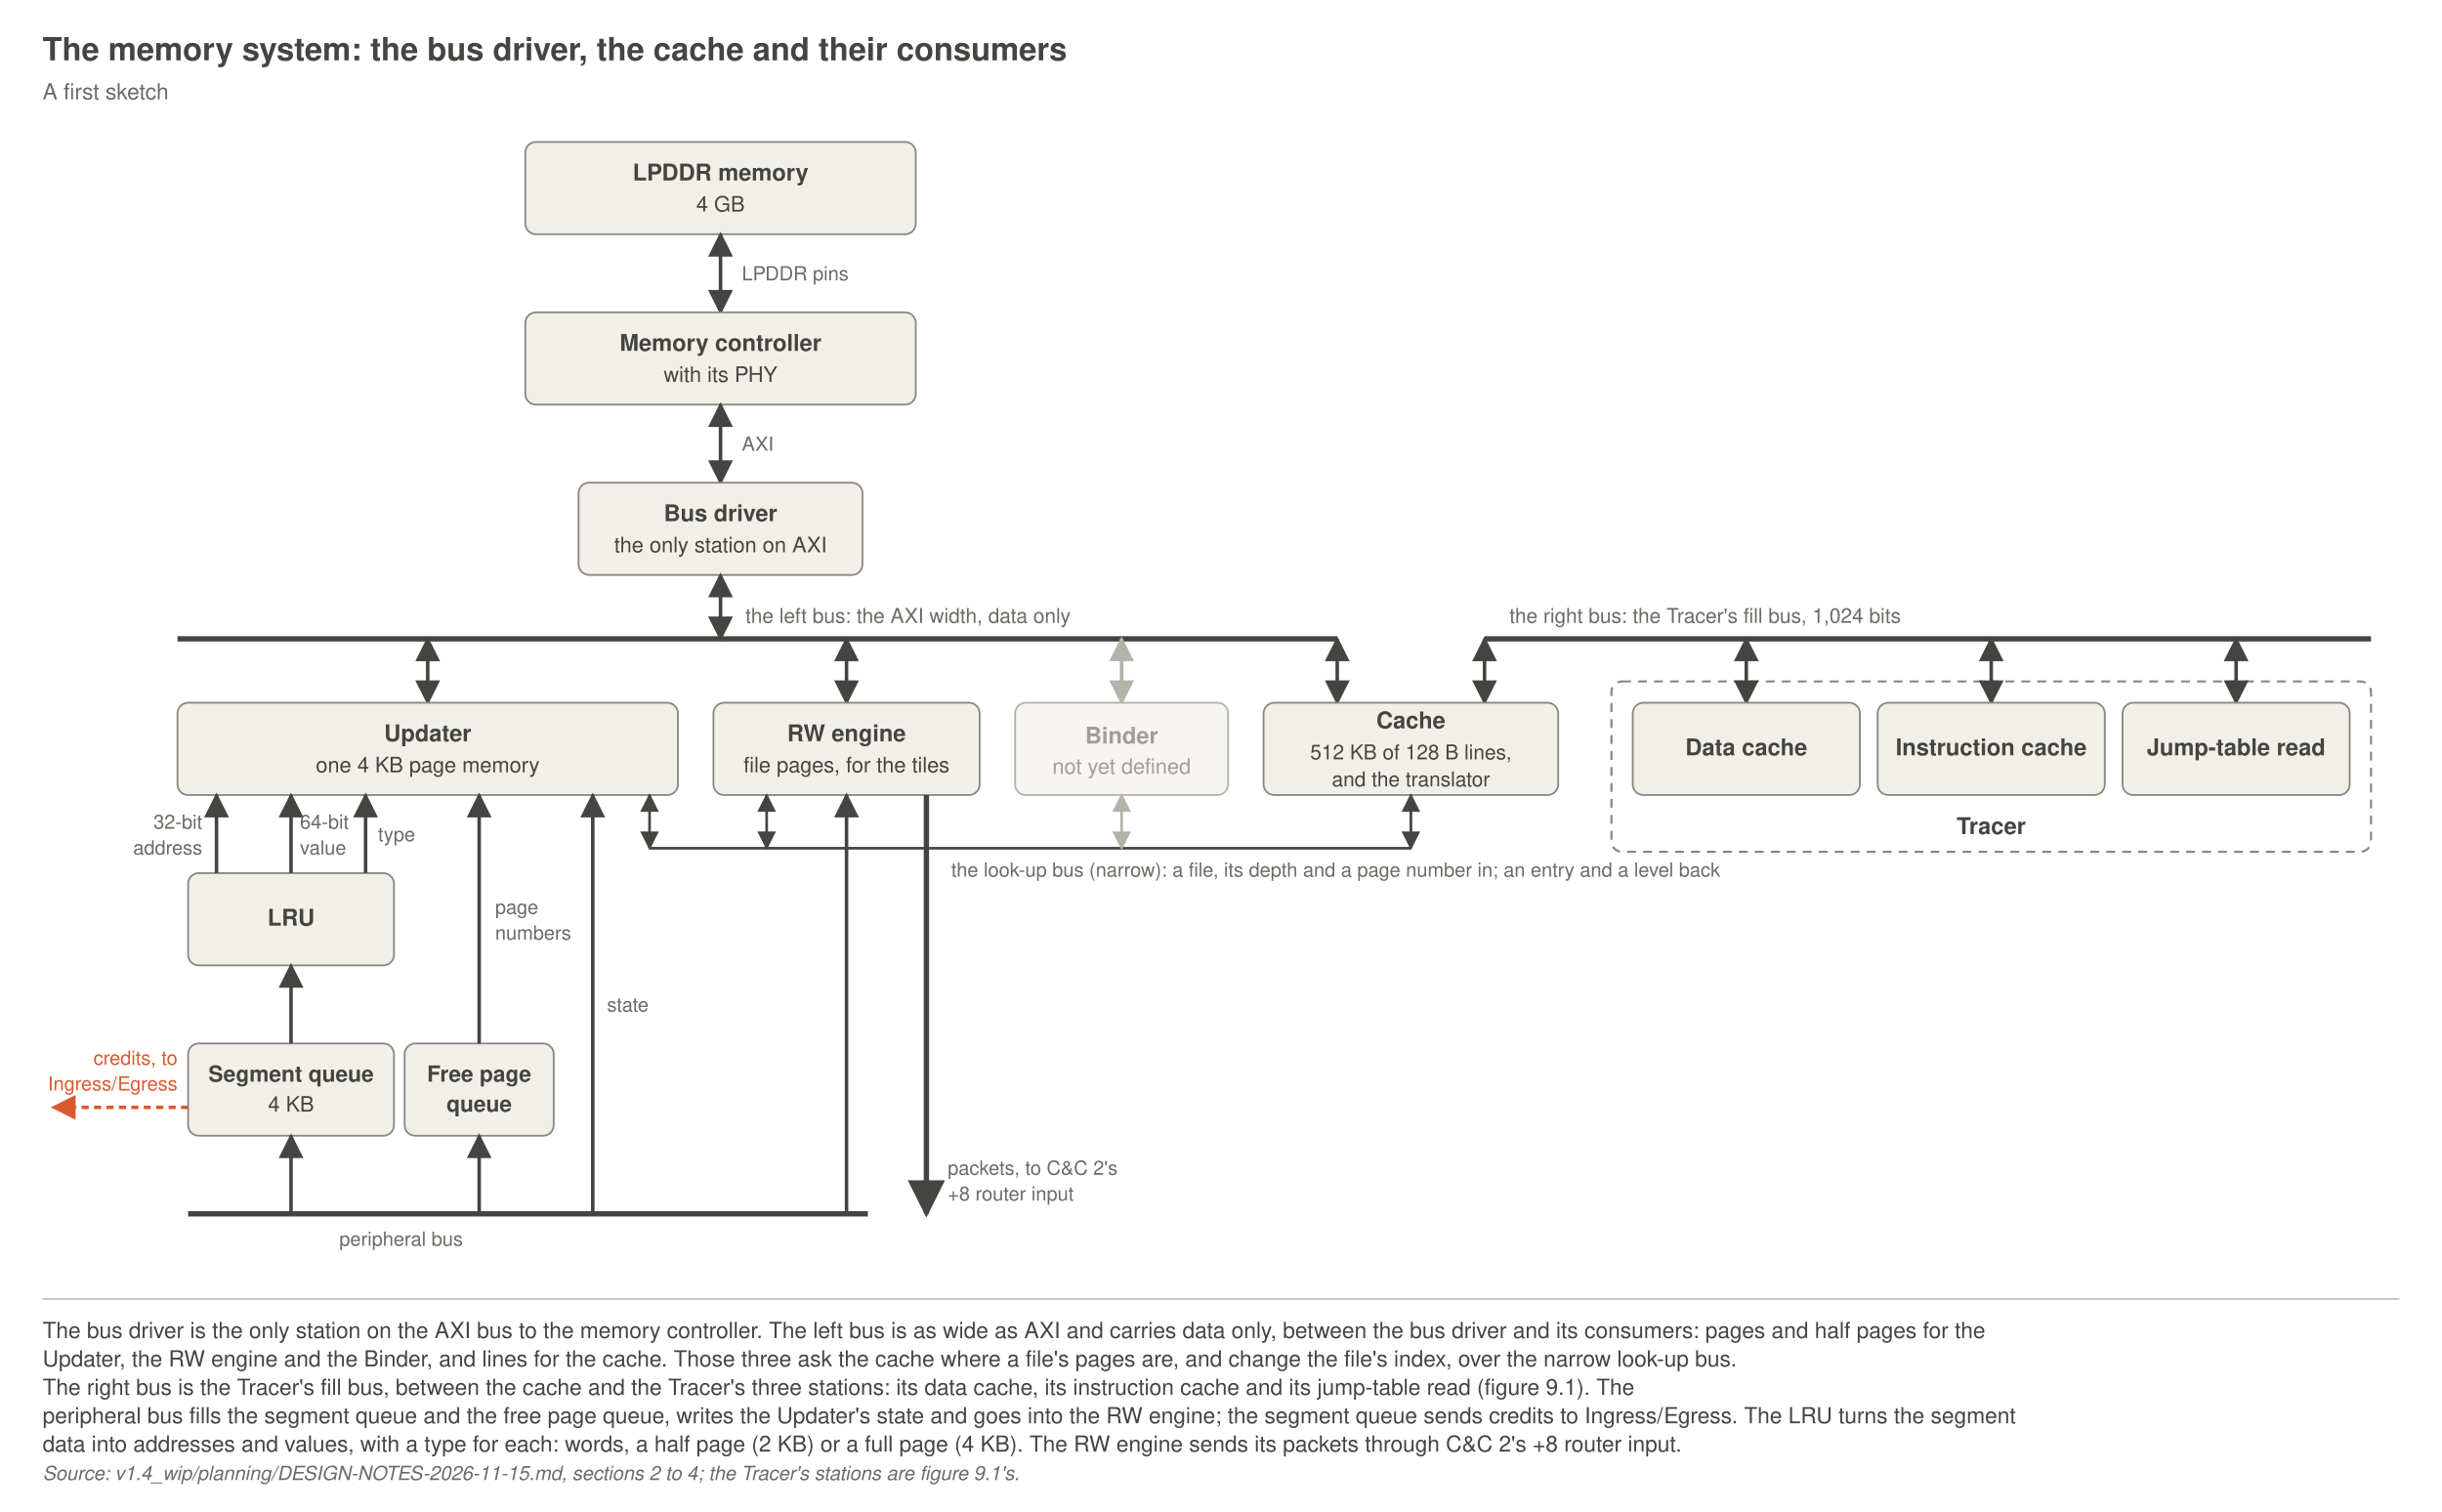
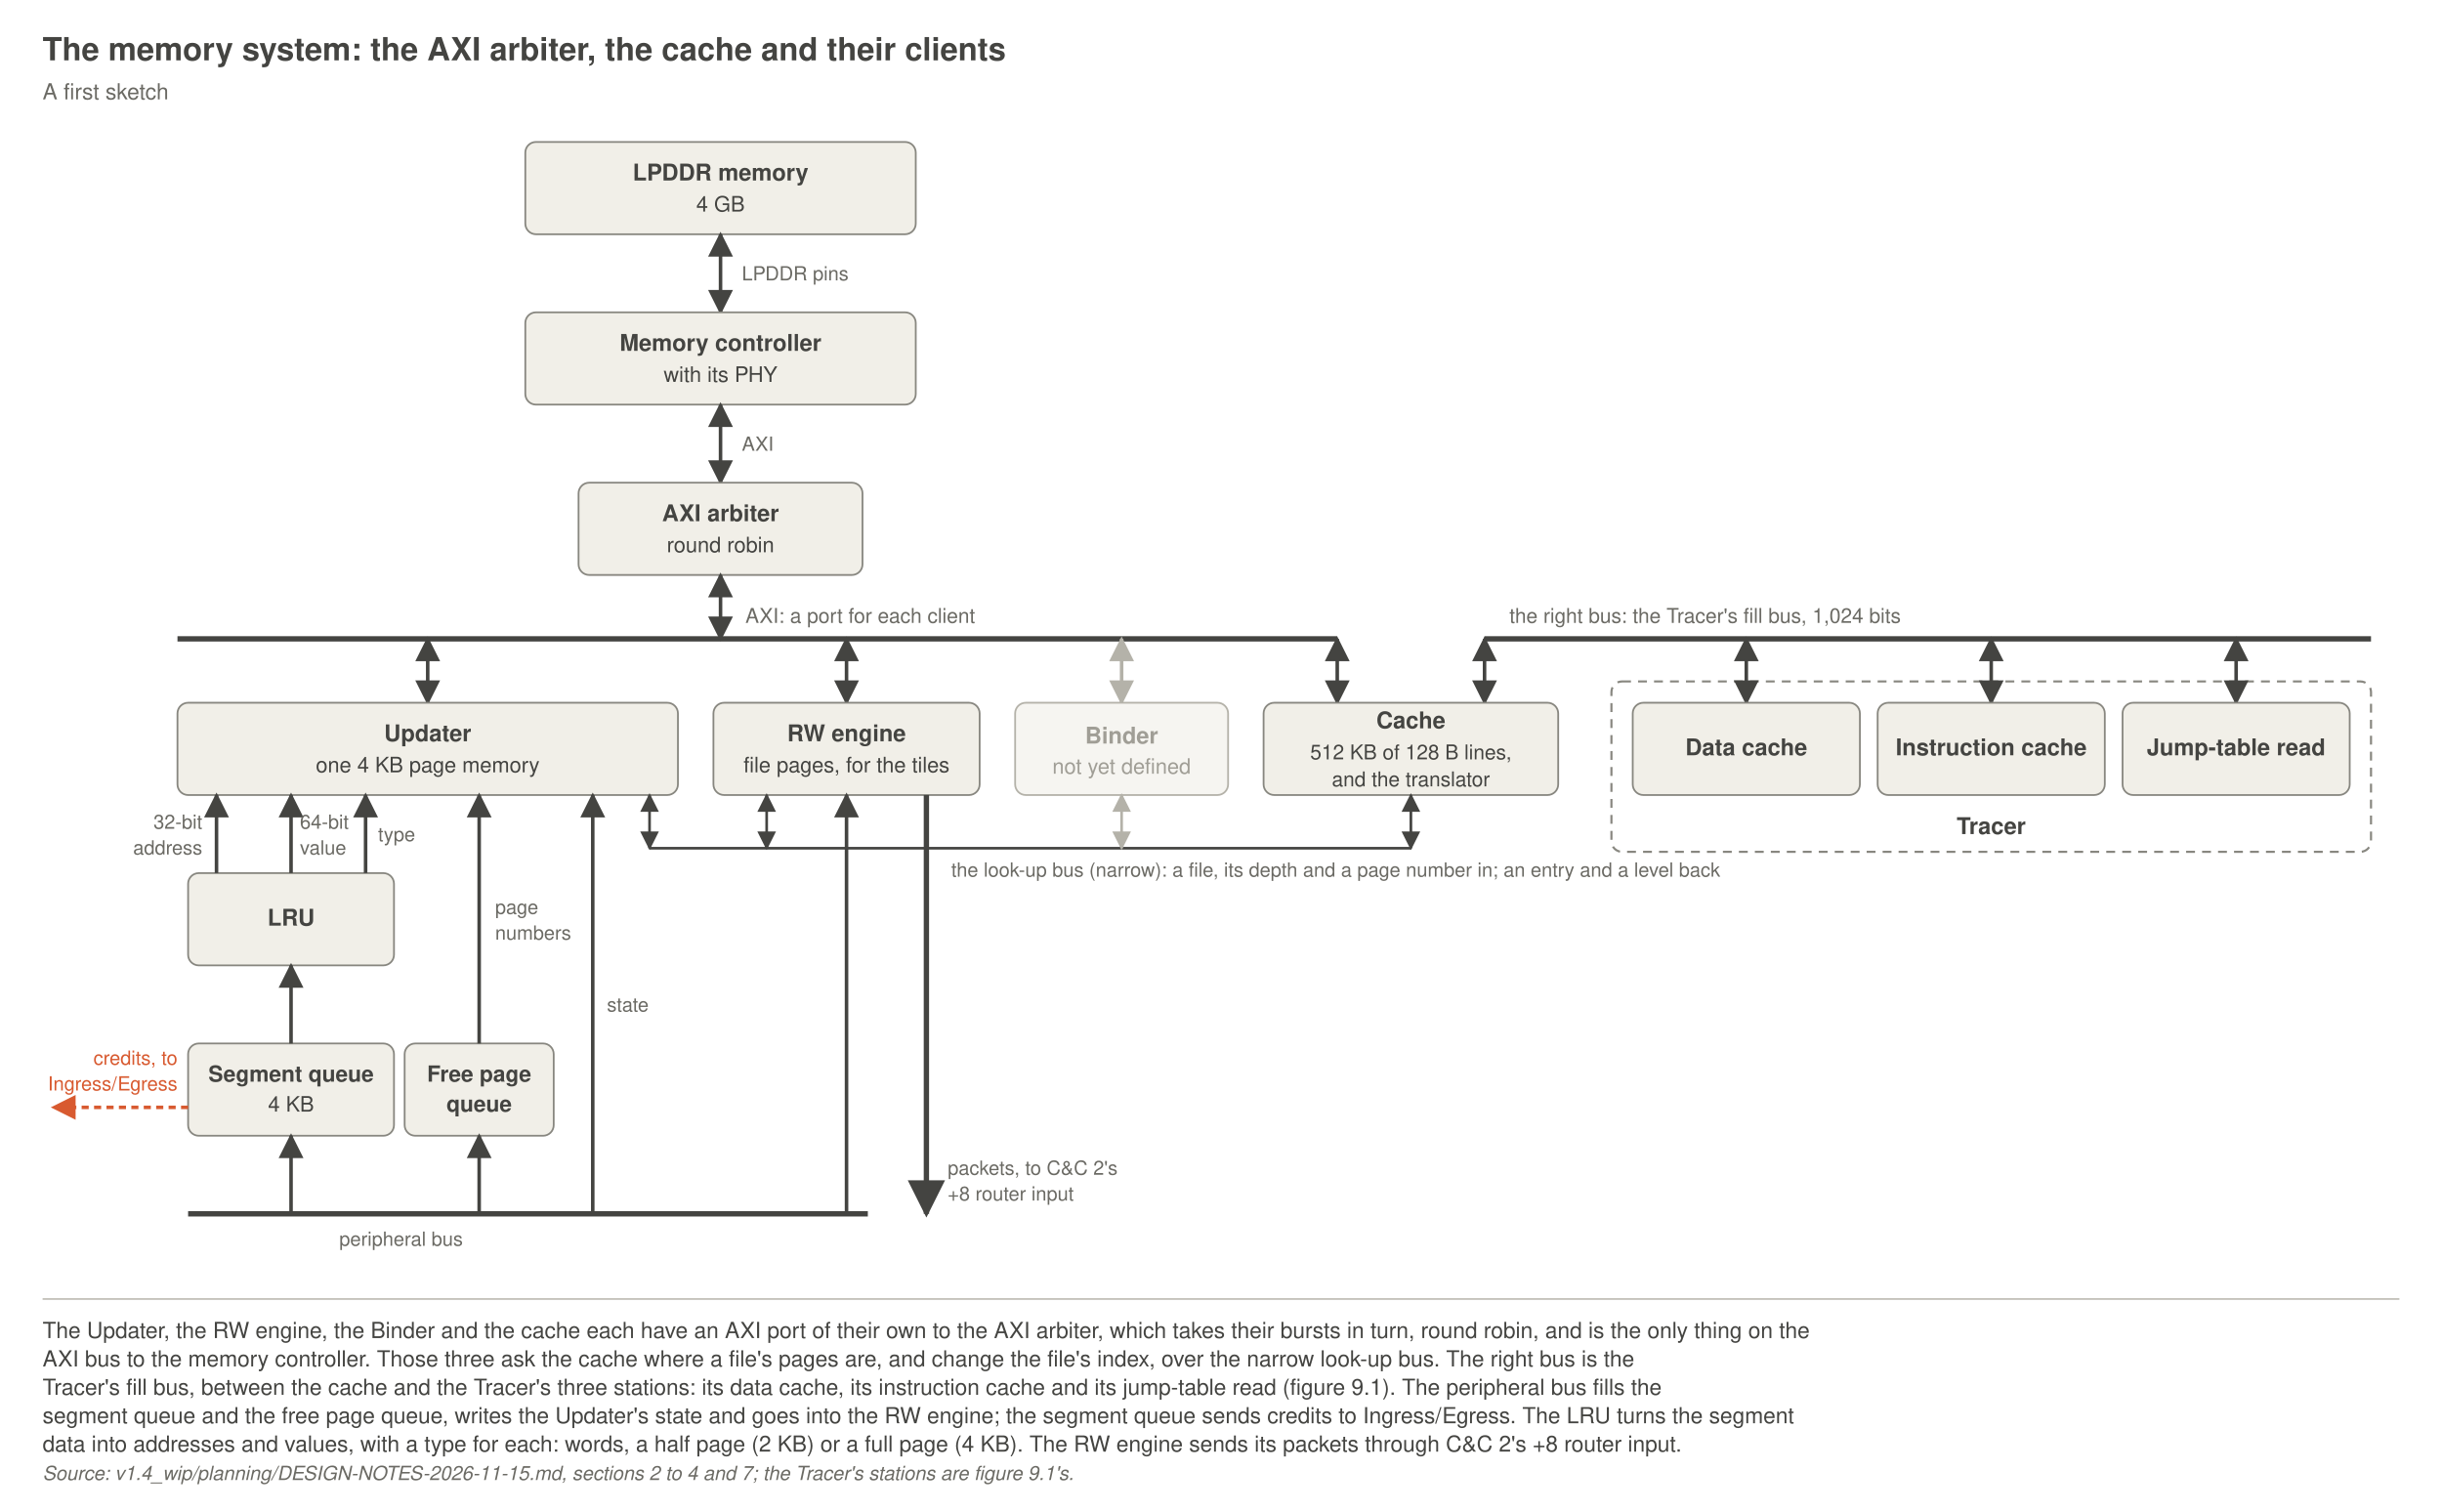
<svg xmlns="http://www.w3.org/2000/svg" width="1376" height="852" viewBox="0 0 1376 852" font-family="Helvetica, Arial, 'Liberation Sans', sans-serif">
  <defs>
    <marker id="m444441" viewBox="0 0 10 10" refX="9" refY="5" markerWidth="7" markerHeight="7" orient="auto-start-reverse">
      <path d="M0,0 L10,5 L0,10 z" fill="#444441" />
    </marker>
    <marker id="mB4B2A9" viewBox="0 0 10 10" refX="9" refY="5" markerWidth="7" markerHeight="7" orient="auto-start-reverse">
      <path d="M0,0 L10,5 L0,10 z" fill="#B4B2A9" />
    </marker>
    <marker id="mD85A30" viewBox="0 0 10 10" refX="9" refY="5" markerWidth="7" markerHeight="7" orient="auto-start-reverse">
      <path d="M0,0 L10,5 L0,10 z" fill="#D85A30" />
    </marker>
  </defs>
  <rect width="1376" height="852" fill="white" />
-   <text x="24.0" y="34.0" font-size="18" text-anchor="start" font-weight="bold" fill="#444441">The memory system: the bus driver, the cache and their consumers</text>
+   <text x="24.0" y="34.0" font-size="18" text-anchor="start" font-weight="bold" fill="#444441">The memory system: the AXI arbiter, the cache and their clients</text>
  <text x="24.0" y="56.0" font-size="12.5" text-anchor="start" font-weight="normal" fill="#6b6a64">A first sketch</text>
  <rect x="296.0" y="80.0" width="220.0" height="52.0" rx="6" fill="#F1EFE8" stroke="#888780" stroke-width="1" />
  <text x="406.0" y="101.7" font-size="13" text-anchor="middle" font-weight="bold" fill="#444441">LPDDR memory</text>
  <text x="406.0" y="119.2" font-size="12" text-anchor="middle" font-weight="normal" fill="#444441">4 GB</text>
  <polyline points="406.0,132.0 406.0,176.0" fill="none" stroke="#444441" stroke-width="2" stroke-linejoin="round" marker-end="url(#m444441)" marker-start="url(#m444441)" />
  <text x="418.0" y="158.0" font-size="11" text-anchor="start" font-weight="normal" fill="#6b6a64">LPDDR pins</text>
  <rect x="296.0" y="176.0" width="220.0" height="52.0" rx="6" fill="#F1EFE8" stroke="#888780" stroke-width="1" />
  <text x="406.0" y="197.7" font-size="13" text-anchor="middle" font-weight="bold" fill="#444441">Memory controller</text>
  <text x="406.0" y="215.2" font-size="12" text-anchor="middle" font-weight="normal" fill="#444441">with its PHY</text>
  <polyline points="406.0,228.0 406.0,272.0" fill="none" stroke="#444441" stroke-width="2" stroke-linejoin="round" marker-end="url(#m444441)" marker-start="url(#m444441)" />
  <text x="418.0" y="254.0" font-size="11" text-anchor="start" font-weight="normal" fill="#6b6a64">AXI</text>
  <rect x="326.0" y="272.0" width="160.0" height="52.0" rx="6" fill="#F1EFE8" stroke="#888780" stroke-width="1" />
-   <text x="406.0" y="293.7" font-size="13" text-anchor="middle" font-weight="bold" fill="#444441">Bus driver</text>
-   <text x="406.0" y="311.2" font-size="12" text-anchor="middle" font-weight="normal" fill="#444441">the only station on AXI</text>
+   <text x="406.0" y="293.7" font-size="13" text-anchor="middle" font-weight="bold" fill="#444441">AXI arbiter</text>
+   <text x="406.0" y="311.2" font-size="12" text-anchor="middle" font-weight="normal" fill="#444441">round robin</text>
  <polyline points="406.0,324.0 406.0,360.0" fill="none" stroke="#444441" stroke-width="2" stroke-linejoin="round" marker-end="url(#m444441)" marker-start="url(#m444441)" />
  <polyline points="100.0,360.0 753.5,360.0" fill="none" stroke="#444441" stroke-width="3" stroke-linejoin="round" />
  <polyline points="836.5,360.0 1336.0,360.0" fill="none" stroke="#444441" stroke-width="3" stroke-linejoin="round" />
-   <text x="420.0" y="351.0" font-size="11.5" text-anchor="start" font-weight="normal" fill="#6b6a64">the left bus: the AXI width, data only</text>
+   <text x="420.0" y="351.0" font-size="11.5" text-anchor="start" font-weight="normal" fill="#6b6a64">AXI: a port for each client</text>
  <text x="850.5" y="351.0" font-size="11.5" text-anchor="start" font-weight="normal" fill="#6b6a64">the right bus: the Tracer's fill bus, 1,024 bits</text>
  <polyline points="241.0,360.0 241.0,396.0" fill="none" stroke="#444441" stroke-width="2" stroke-linejoin="round" marker-end="url(#m444441)" marker-start="url(#m444441)" />
  <rect x="100.0" y="396.0" width="282.0" height="52.0" rx="6" fill="#F1EFE8" stroke="#888780" stroke-width="1" />
  <text x="241.0" y="417.7" font-size="13" text-anchor="middle" font-weight="bold" fill="#444441">Updater</text>
  <text x="241.0" y="435.2" font-size="12" text-anchor="middle" font-weight="normal" fill="#444441">one 4 KB page memory</text>
  <polyline points="477.0,360.0 477.0,396.0" fill="none" stroke="#444441" stroke-width="2" stroke-linejoin="round" marker-end="url(#m444441)" marker-start="url(#m444441)" />
  <rect x="402.0" y="396.0" width="150.0" height="52.0" rx="6" fill="#F1EFE8" stroke="#888780" stroke-width="1" />
  <text x="477.0" y="417.7" font-size="13" text-anchor="middle" font-weight="bold" fill="#444441">RW engine</text>
  <text x="477.0" y="435.2" font-size="12" text-anchor="middle" font-weight="normal" fill="#444441">file pages, for the tiles</text>
  <polyline points="632.0,360.0 632.0,396.0" fill="none" stroke="#B4B2A9" stroke-width="2" stroke-linejoin="round" marker-end="url(#mB4B2A9)" marker-start="url(#mB4B2A9)" />
  <rect x="572.0" y="396.0" width="120.0" height="52.0" rx="6" fill="#F6F5F1" stroke="#B4B2A9" stroke-width="1" />
  <text x="632.0" y="419.0" font-size="13" text-anchor="middle" font-weight="bold" fill="#A09E96">Binder</text>
  <text x="632.0" y="436.0" font-size="12" text-anchor="middle" font-weight="normal" fill="#A09E96">not yet defined</text>
  <polyline points="753.5,360.0 753.5,396.0" fill="none" stroke="#444441" stroke-width="2" stroke-linejoin="round" marker-end="url(#m444441)" marker-start="url(#m444441)" />
  <polyline points="836.5,360.0 836.5,396.0" fill="none" stroke="#444441" stroke-width="2" stroke-linejoin="round" marker-end="url(#m444441)" marker-start="url(#m444441)" />
  <rect x="712.0" y="396.0" width="166.0" height="52.0" rx="6" fill="#F1EFE8" stroke="#888780" stroke-width="1" />
  <text x="795.0" y="410.4" font-size="13" text-anchor="middle" font-weight="bold" fill="#444441">Cache</text>
  <text x="795.0" y="427.9" font-size="11.5" text-anchor="middle" font-weight="normal" fill="#444441">512 KB of 128 B lines,</text>
  <text x="795.0" y="443.1" font-size="11.5" text-anchor="middle" font-weight="normal" fill="#444441">and the translator</text>
  <rect x="908.0" y="384.0" width="428.0" height="96.0" rx="6" fill="none" stroke="#888780" stroke-width="1.2" stroke-dasharray="5 4" />
  <text x="1122.0" y="470.0" font-size="13" text-anchor="middle" font-weight="bold" fill="#444441">Tracer</text>
  <polyline points="984.0,360.0 984.0,396.0" fill="none" stroke="#444441" stroke-width="2" stroke-linejoin="round" marker-end="url(#m444441)" marker-start="url(#m444441)" />
  <rect x="920.0" y="396.0" width="128.0" height="52.0" rx="6" fill="#F1EFE8" stroke="#888780" stroke-width="1" />
  <text x="984.0" y="425.6" font-size="13" text-anchor="middle" font-weight="bold" fill="#444441">Data cache</text>
  <polyline points="1122.0,360.0 1122.0,396.0" fill="none" stroke="#444441" stroke-width="2" stroke-linejoin="round" marker-end="url(#m444441)" marker-start="url(#m444441)" />
  <rect x="1058.0" y="396.0" width="128.0" height="52.0" rx="6" fill="#F1EFE8" stroke="#888780" stroke-width="1" />
  <text x="1122.0" y="425.6" font-size="13" text-anchor="middle" font-weight="bold" fill="#444441">Instruction cache</text>
  <polyline points="1260.0,360.0 1260.0,396.0" fill="none" stroke="#444441" stroke-width="2" stroke-linejoin="round" marker-end="url(#m444441)" marker-start="url(#m444441)" />
  <rect x="1196.0" y="396.0" width="128.0" height="52.0" rx="6" fill="#F1EFE8" stroke="#888780" stroke-width="1" />
  <text x="1260.0" y="425.6" font-size="13" text-anchor="middle" font-weight="bold" fill="#444441">Jump-table read</text>
  <polyline points="366.0,478.0 795.0,478.0" fill="none" stroke="#444441" stroke-width="1.5" stroke-linejoin="round" />
  <polyline points="366.0,478.0 366.0,448.0" fill="none" stroke="#444441" stroke-width="1.5" stroke-linejoin="round" marker-end="url(#m444441)" marker-start="url(#m444441)" />
  <polyline points="795.0,478.0 795.0,448.0" fill="none" stroke="#444441" stroke-width="1.5" stroke-linejoin="round" marker-end="url(#m444441)" marker-start="url(#m444441)" />
  <polyline points="432.0,478.0 432.0,448.0" fill="none" stroke="#444441" stroke-width="1.5" stroke-linejoin="round" marker-end="url(#m444441)" marker-start="url(#m444441)" />
  <polyline points="632.0,478.0 632.0,448.0" fill="none" stroke="#B4B2A9" stroke-width="1.5" stroke-linejoin="round" marker-end="url(#mB4B2A9)" marker-start="url(#mB4B2A9)" />
  <text x="536.0" y="494.0" font-size="11" text-anchor="start" font-weight="normal" fill="#6b6a64">the look-up bus (narrow): a file, its depth and a page number in; an entry and a level back</text>
  <rect x="106.0" y="492.0" width="116.0" height="52.0" rx="6" fill="#F1EFE8" stroke="#888780" stroke-width="1" />
  <text x="164.0" y="521.6" font-size="13" text-anchor="middle" font-weight="bold" fill="#444441">LRU</text>
  <polyline points="122.0,492.0 122.0,448.0" fill="none" stroke="#444441" stroke-width="2" stroke-linejoin="round" marker-end="url(#m444441)" />
  <text x="114.0" y="467.0" font-size="11" text-anchor="end" font-weight="normal" fill="#6b6a64">32-bit</text>
  <text x="114.0" y="481.5" font-size="11" text-anchor="end" font-weight="normal" fill="#6b6a64">address</text>
  <polyline points="164.0,492.0 164.0,448.0" fill="none" stroke="#444441" stroke-width="2" stroke-linejoin="round" marker-end="url(#m444441)" />
  <text x="169.0" y="467.0" font-size="11" text-anchor="start" font-weight="normal" fill="#6b6a64">64-bit</text>
  <text x="169.0" y="481.5" font-size="11" text-anchor="start" font-weight="normal" fill="#6b6a64">value</text>
  <polyline points="206.0,492.0 206.0,448.0" fill="none" stroke="#444441" stroke-width="2" stroke-linejoin="round" marker-end="url(#m444441)" />
  <text x="213.0" y="474.0" font-size="11" text-anchor="start" font-weight="normal" fill="#6b6a64">type</text>
  <rect x="106.0" y="588.0" width="116.0" height="52.0" rx="6" fill="#F1EFE8" stroke="#888780" stroke-width="1" />
  <text x="164.0" y="609.5" font-size="12.5" text-anchor="middle" font-weight="bold" fill="#444441">Segment queue</text>
  <text x="164.0" y="626.4" font-size="12" text-anchor="middle" font-weight="normal" fill="#444441">4 KB</text>
  <polyline points="164.0,588.0 164.0,544.0" fill="none" stroke="#444441" stroke-width="2" stroke-linejoin="round" marker-end="url(#m444441)" />
  <rect x="228.0" y="588.0" width="84.0" height="52.0" rx="6" fill="#F1EFE8" stroke="#888780" stroke-width="1" />
  <text x="270.0" y="609.5" font-size="12.5" text-anchor="middle" font-weight="bold" fill="#444441">Free page</text>
  <text x="270.0" y="626.4" font-size="12.5" text-anchor="middle" font-weight="bold" fill="#444441">queue</text>
  <polyline points="270.0,588.0 270.0,448.0" fill="none" stroke="#444441" stroke-width="2" stroke-linejoin="round" marker-end="url(#m444441)" />
  <text x="279.0" y="515.0" font-size="11" text-anchor="start" font-weight="normal" fill="#6b6a64">page</text>
  <text x="279.0" y="529.5" font-size="11" text-anchor="start" font-weight="normal" fill="#6b6a64">numbers</text>
  <polyline points="106.0,684.0 489.0,684.0" fill="none" stroke="#444441" stroke-width="3" stroke-linejoin="round" />
  <text x="226.0" y="702.0" font-size="11" text-anchor="middle" font-weight="normal" fill="#6b6a64">peripheral bus</text>
  <polyline points="477.0,684.0 477.0,448.0" fill="none" stroke="#444441" stroke-width="2" stroke-linejoin="round" marker-end="url(#m444441)" />
  <polyline points="164.0,684.0 164.0,640.0" fill="none" stroke="#444441" stroke-width="2" stroke-linejoin="round" marker-end="url(#m444441)" />
  <polyline points="270.0,684.0 270.0,640.0" fill="none" stroke="#444441" stroke-width="2" stroke-linejoin="round" marker-end="url(#m444441)" />
  <polyline points="334.0,684.0 334.0,448.0" fill="none" stroke="#444441" stroke-width="2" stroke-linejoin="round" marker-end="url(#m444441)" />
  <text x="342.0" y="570.0" font-size="11" text-anchor="start" font-weight="normal" fill="#6b6a64">state</text>
  <polyline points="522.0,448.0 522.0,684.0" fill="none" stroke="#444441" stroke-width="3" stroke-linejoin="round" marker-end="url(#m444441)" />
  <text x="534.0" y="662.0" font-size="11" text-anchor="start" font-weight="normal" fill="#6b6a64">packets, to C&amp;C 2's</text>
  <text x="534.0" y="676.5" font-size="11" text-anchor="start" font-weight="normal" fill="#6b6a64">+8 router input</text>
  <polyline points="106.0,624.0 30.0,624.0" fill="none" stroke="#D85A30" stroke-width="2" stroke-linejoin="round" stroke-dasharray="4 3" marker-end="url(#mD85A30)" />
  <text x="100.0" y="600.0" font-size="11" text-anchor="end" font-weight="normal" fill="#D85A30">credits, to</text>
  <text x="100.0" y="614.5" font-size="11" text-anchor="end" font-weight="normal" fill="#D85A30">Ingress/Egress</text>
  <line x1="24" y1="732" x2="1352" y2="732" stroke="#B4B2A9" stroke-width="0.8" />
-   <text x="24.0" y="754.0" font-size="12.5" text-anchor="start" font-weight="normal" fill="#444441">The bus driver is the only station on the AXI bus to the memory controller. The left bus is as wide as AXI and carries data only, between the bus driver and its consumers: pages and half pages for the</text>
-   <text x="24.0" y="770.0" font-size="12.5" text-anchor="start" font-weight="normal" fill="#444441">Updater, the RW engine and the Binder, and lines for the cache. Those three ask the cache where a file's pages are, and change the file's index, over the narrow look-up bus.</text>
-   <text x="24.0" y="786.0" font-size="12.5" text-anchor="start" font-weight="normal" fill="#444441">The right bus is the Tracer's fill bus, between the cache and the Tracer's three stations: its data cache, its instruction cache and its jump-table read (figure 9.1). The</text>
-   <text x="24.0" y="802.0" font-size="12.5" text-anchor="start" font-weight="normal" fill="#444441">peripheral bus fills the segment queue and the free page queue, writes the Updater's state and goes into the RW engine; the segment queue sends credits to Ingress/Egress. The LRU turns the segment</text>
+   <text x="24.0" y="754.0" font-size="12.5" text-anchor="start" font-weight="normal" fill="#444441">The Updater, the RW engine, the Binder and the cache each have an AXI port of their own to the AXI arbiter, which takes their bursts in turn, round robin, and is the only thing on the</text>
+   <text x="24.0" y="770.0" font-size="12.5" text-anchor="start" font-weight="normal" fill="#444441">AXI bus to the memory controller. Those three ask the cache where a file's pages are, and change the file's index, over the narrow look-up bus. The right bus is the</text>
+   <text x="24.0" y="786.0" font-size="12.5" text-anchor="start" font-weight="normal" fill="#444441">Tracer's fill bus, between the cache and the Tracer's three stations: its data cache, its instruction cache and its jump-table read (figure 9.1). The peripheral bus fills the</text>
+   <text x="24.0" y="802.0" font-size="12.5" text-anchor="start" font-weight="normal" fill="#444441">segment queue and the free page queue, writes the Updater's state and goes into the RW engine; the segment queue sends credits to Ingress/Egress. The LRU turns the segment</text>
  <text x="24.0" y="818.0" font-size="12.5" text-anchor="start" font-weight="normal" fill="#444441">data into addresses and values, with a type for each: words, a half page (2 KB) or a full page (4 KB). The RW engine sends its packets through C&amp;C 2's +8 router input.</text>
-   <text x="24.0" y="834.0" font-size="11" text-anchor="start" font-weight="normal" fill="#6b6a64" font-style="italic">Source: v1.4_wip/planning/DESIGN-NOTES-2026-11-15.md, sections 2 to 4; the Tracer's stations are figure 9.1's.</text>
+   <text x="24.0" y="834.0" font-size="11" text-anchor="start" font-weight="normal" fill="#6b6a64" font-style="italic">Source: v1.4_wip/planning/DESIGN-NOTES-2026-11-15.md, sections 2 to 4 and 7; the Tracer's stations are figure 9.1's.</text>
</svg>
